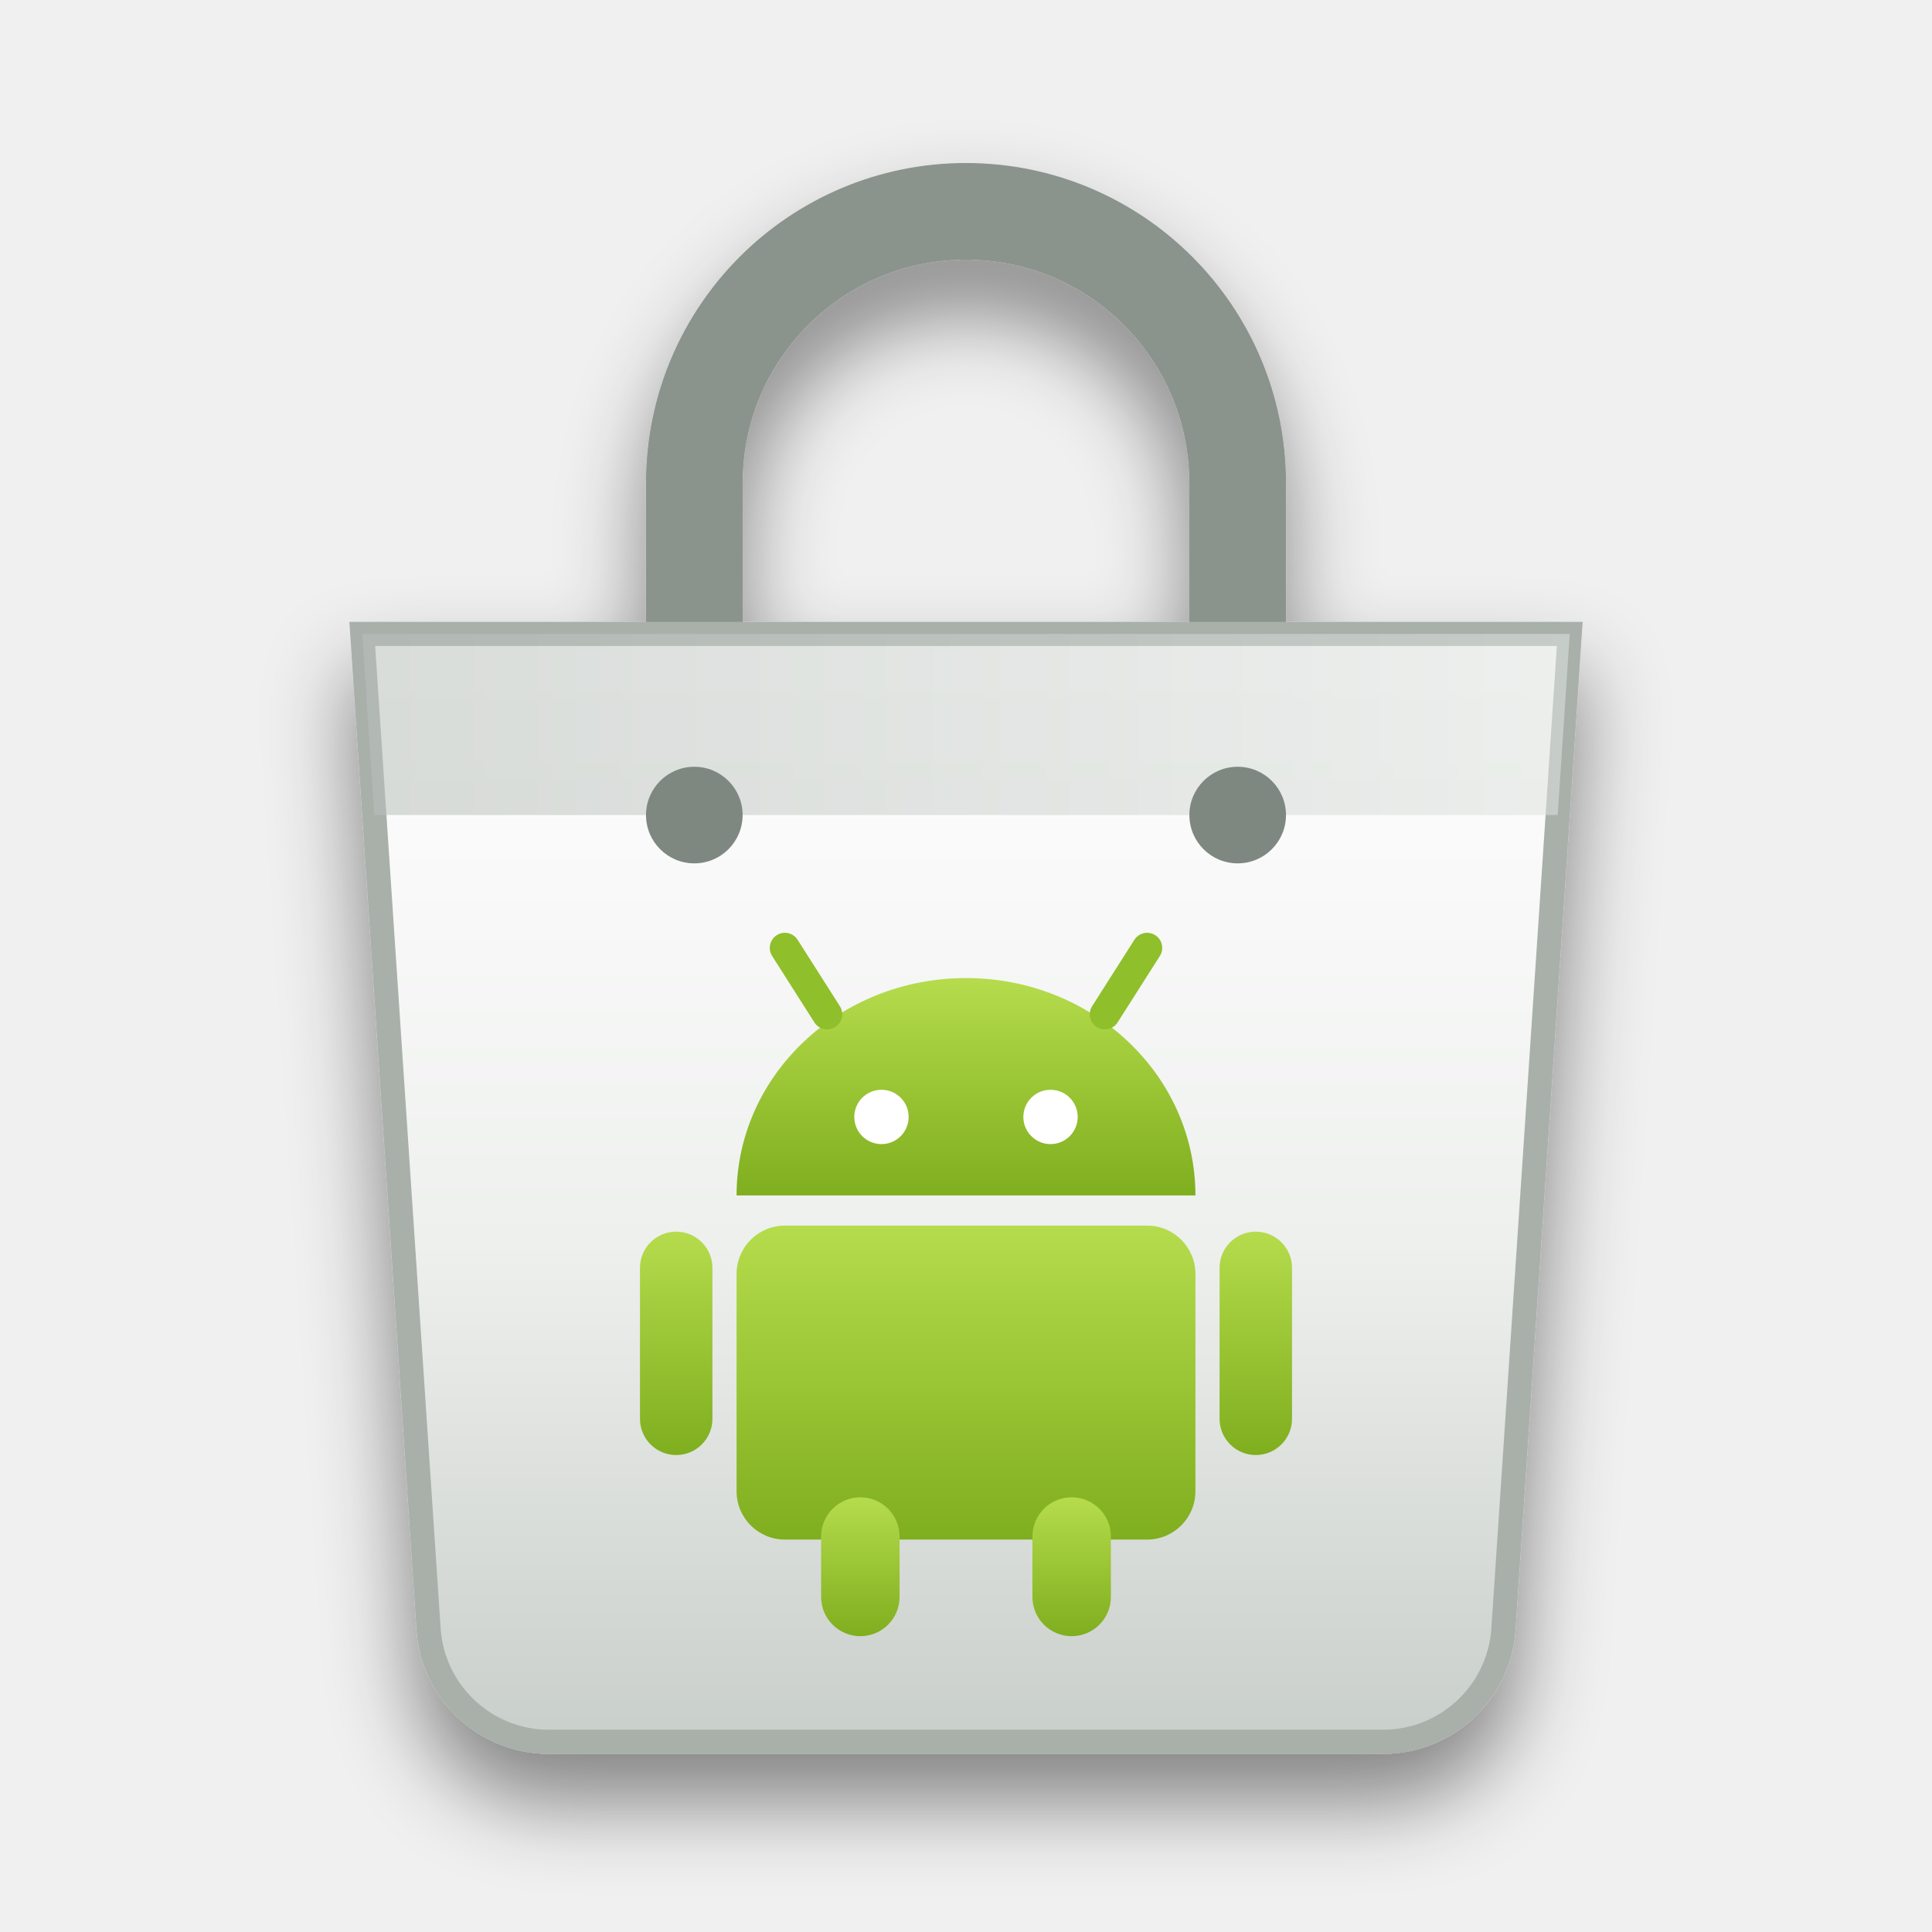
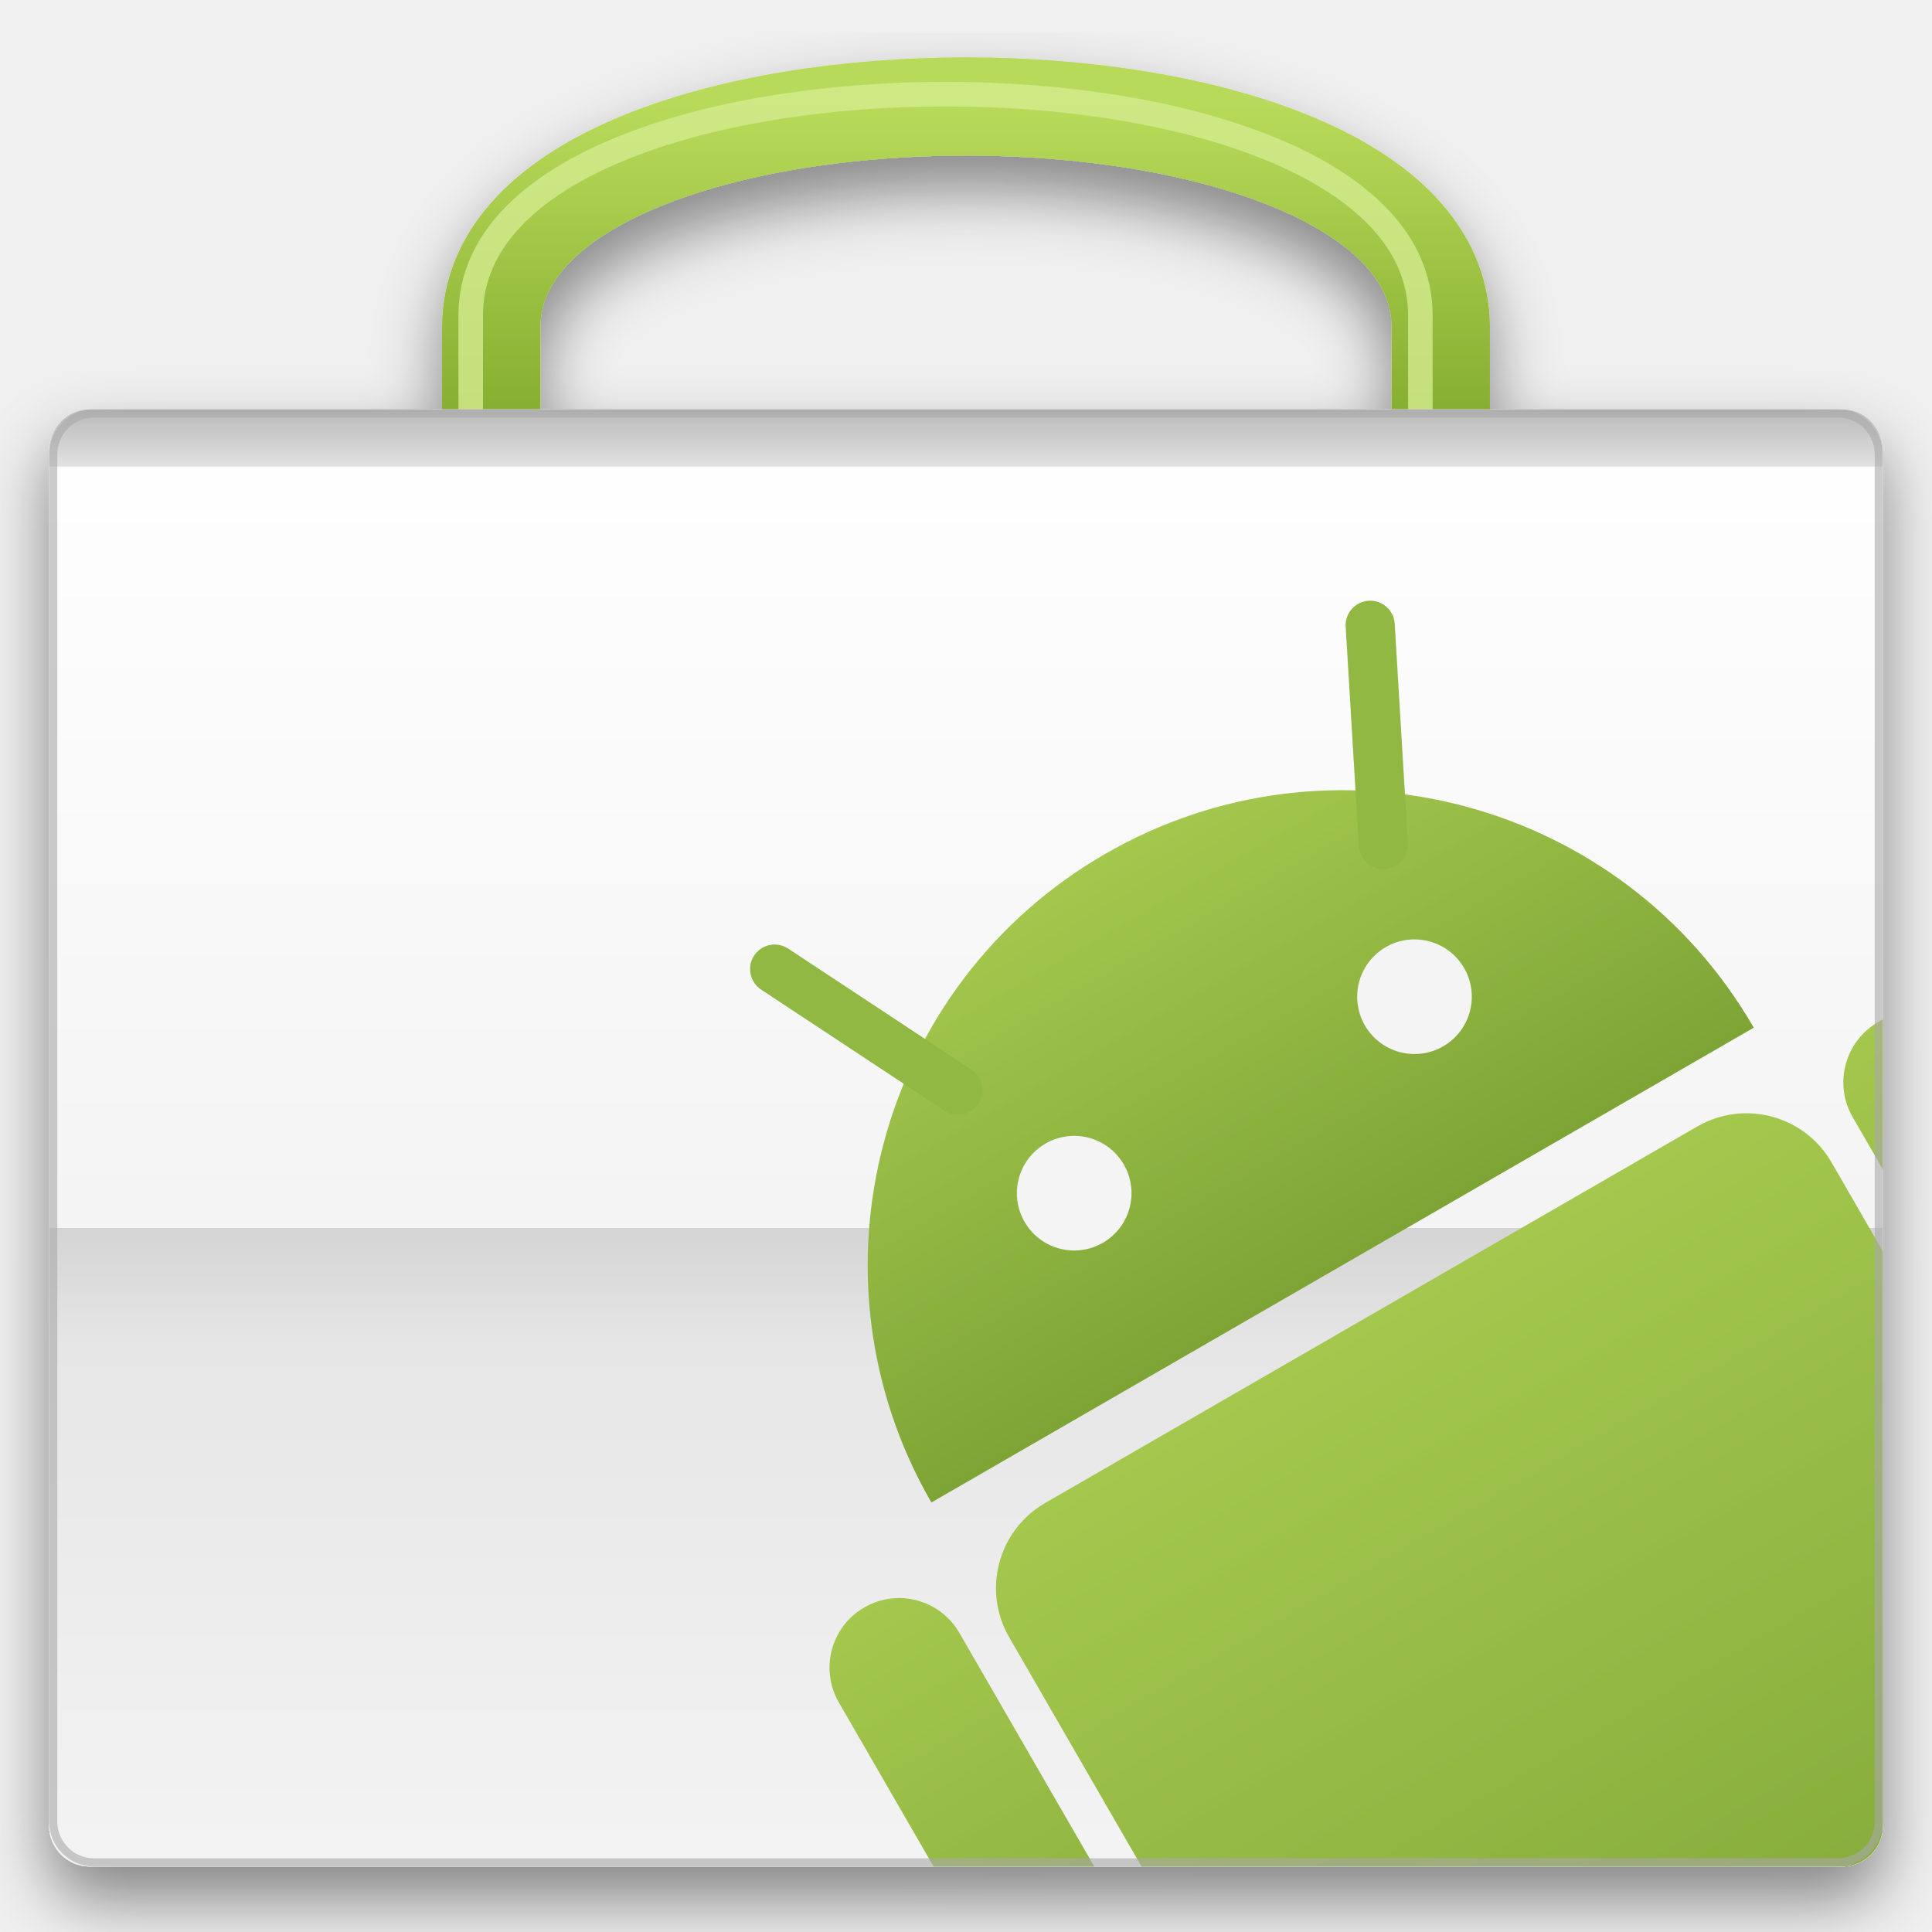
- <svg xmlns="http://www.w3.org/2000/svg" viewBox="0 0 64 64">
+ <svg xmlns="http://www.w3.org/2000/svg" viewBox="0 0 236 236">
  <defs>
-     <linearGradient id="bag" x1="0" y1="0" x2="0" y2="1">
+     <linearGradient id="top" x1="0" y1="0" x2="0" y2="1">
      <stop offset="0" stop-color="#ffffff" />
-       <stop offset=".55" stop-color="#eef0ee" />
-       <stop offset="1" stop-color="#c9cfca" />
+       <stop offset="1" stop-color="#ebebeb" />
    </linearGradient>
-     <linearGradient id="side" x1="0" y1="0" x2="1" y2="0">
-       <stop offset="0" stop-color="#b9c0bb" />
-       <stop offset="1" stop-color="#dfe3e0" />
+     <linearGradient id="low" x1="0" y1="0" x2="0" y2="1">
+       <stop offset="0" stop-color="#d4d4d4" />
+       <stop offset=".18" stop-color="#e6e6e6" />
+       <stop offset="1" stop-color="#f4f4f4" />
+     </linearGradient>
+     <linearGradient id="rim" x1="0" y1="0" x2="0" y2="1">
+       <stop offset="0" stop-color="#b9b9b9" />
+       <stop offset="1" stop-color="#e2e2e2" />
+     </linearGradient>
+     <linearGradient id="handle" x1="0" y1="0" x2="0" y2="1">
+       <stop offset="0" stop-color="#b8da5a" />
+       <stop offset="1" stop-color="#7fa82a" />
    </linearGradient>
    <linearGradient id="droid" x1="0" y1="0" x2="0" y2="1">
-       <stop offset="0" stop-color="#b5dc4c" />
-       <stop offset="1" stop-color="#7fae1e" />
+       <stop offset="0" stop-color="#a4c84e" />
+       <stop offset="1" stop-color="#7ea436" />
    </linearGradient>
-     <filter id="sh" x="-20%" y="-20%" width="140%" height="150%">
-       <feDropShadow dx="0" dy="1.6" stdDeviation="1.4" flood-color="#000" flood-opacity=".45" />
+     <clipPath id="bag">
+       <rect x="6" y="50" width="224" height="178" rx="5" />
+     </clipPath>
+     <filter id="sh" x="-10%" y="-10%" width="120%" height="125%">
+       <feDropShadow dx="0" dy="4" stdDeviation="4" flood-color="#000" flood-opacity=".45" />
    </filter>
  </defs>
  <g filter="url(#sh)">
-     <path d="M23 21v-5a9 9 0 0 1 18 0v5" fill="none" stroke="#8b938d" stroke-width="3.2" stroke-linecap="round" />
-     <path d="M12 21h40l-2.2 33a4 4 0 0 1-4 3.7H18.2a4 4 0 0 1-4-3.7z" fill="url(#bag)" stroke="#a9b0aa" stroke-width=".8" />
-     <path d="M12 21h40l-.4 6H12.4z" fill="url(#side)" opacity=".55" />
-     <circle cx="23" cy="27" r="1.6" fill="#7f8781" />
-     <circle cx="41" cy="27" r="1.6" fill="#7f8781" />
+     <path d="M60 56V40C60 4 176 4 176 40v16" fill="none" stroke="url(#handle)" stroke-width="12" stroke-linecap="round" />
+     <path d="M60 56V40C60 4 176 4 176 40v16" fill="none" stroke="#d3eb8f" stroke-width="3" stroke-linecap="round" transform="translate(-2.5 -1.5)" opacity=".8" />
+     <rect x="6" y="50" width="224" height="178" rx="5" fill="url(#top)" />
+     <g clip-path="url(#bag)">
+       <rect x="6" y="150" width="224" height="80" fill="url(#low)" />
+       <rect x="6" y="50" width="224" height="7" fill="url(#rim)" />
+       <g transform="translate(166 158) rotate(-30)" fill="url(#droid)">
+         <path d="M-58 -4a58 58 0 0 1 116 0z" />
+         <rect x="-58" y="3" width="116" height="120" rx="12" />
+         <rect x="-80" y="3" width="17" height="86" rx="8.5" />
+         <rect x="63" y="3" width="17" height="86" rx="8.5" />
+         <path d="M-30 -46l-12 -24M30 -46l12 -24" stroke="#90b842" stroke-width="6" stroke-linecap="round" />
+         <circle cx="-24" cy="-28" r="7" fill="#f4f4f4" />
+         <circle cx="24" cy="-28" r="7" fill="#f4f4f4" />
+       </g>
+     </g>
+     <rect x="6.5" y="50.5" width="223" height="177" rx="5" fill="none" stroke="#a8a8a8" stroke-opacity=".6" />
  </g>
-   <g fill="url(#droid)">
-     <path d="M24.4 39.6a7.6 7.2 0 0 1 15.2 0z" />
-     <rect x="24.4" y="40.6" width="15.2" height="10.4" rx="1.6" />
-     <rect x="21.2" y="40.8" width="2.4" height="7.4" rx="1.2" />
-     <rect x="40.4" y="40.8" width="2.4" height="7.4" rx="1.2" />
-     <rect x="27.2" y="49.6" width="2.6" height="4.6" rx="1.3" />
-     <rect x="34.2" y="49.6" width="2.6" height="4.6" rx="1.3" />
-   </g>
-   <g stroke="#8fbf2a" stroke-width="1" stroke-linecap="round">
-     <path d="M27.4 33.6l-1.4-2.2M36.6 33.6l1.4-2.2" />
-   </g>
-   <circle cx="29.2" cy="37" r=".9" fill="#fff" />
-   <circle cx="34.8" cy="37" r=".9" fill="#fff" />
</svg>
